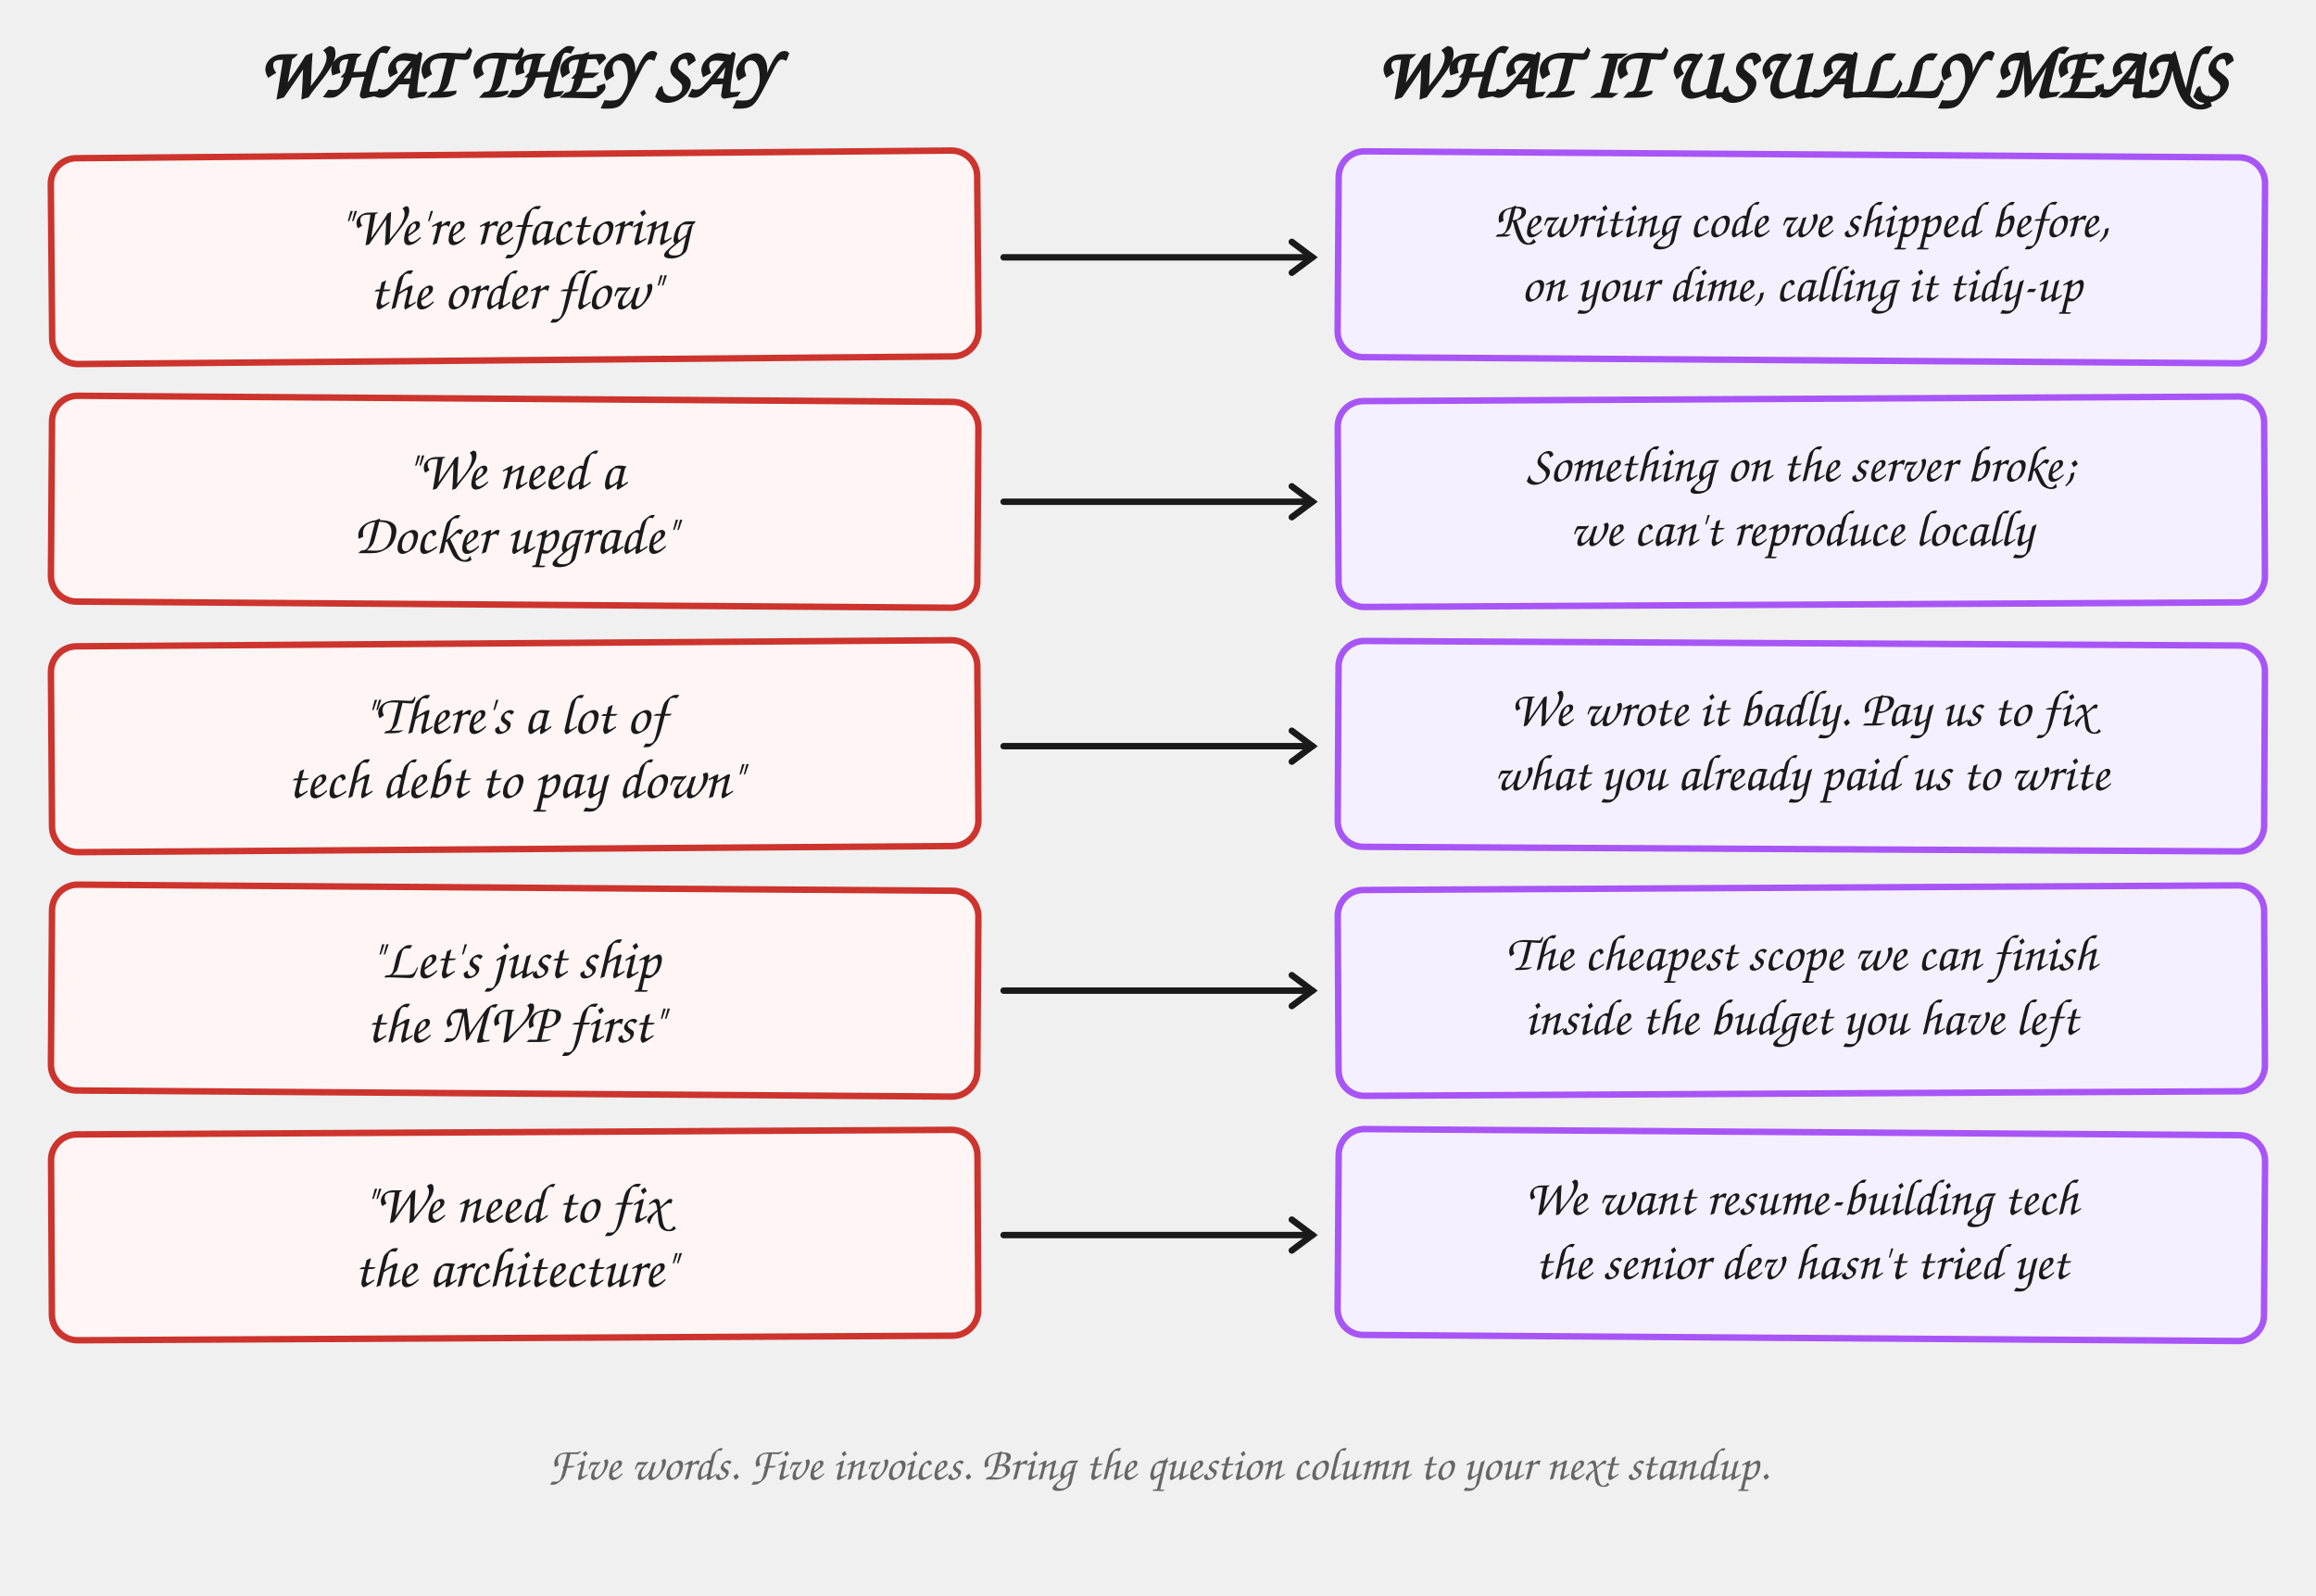
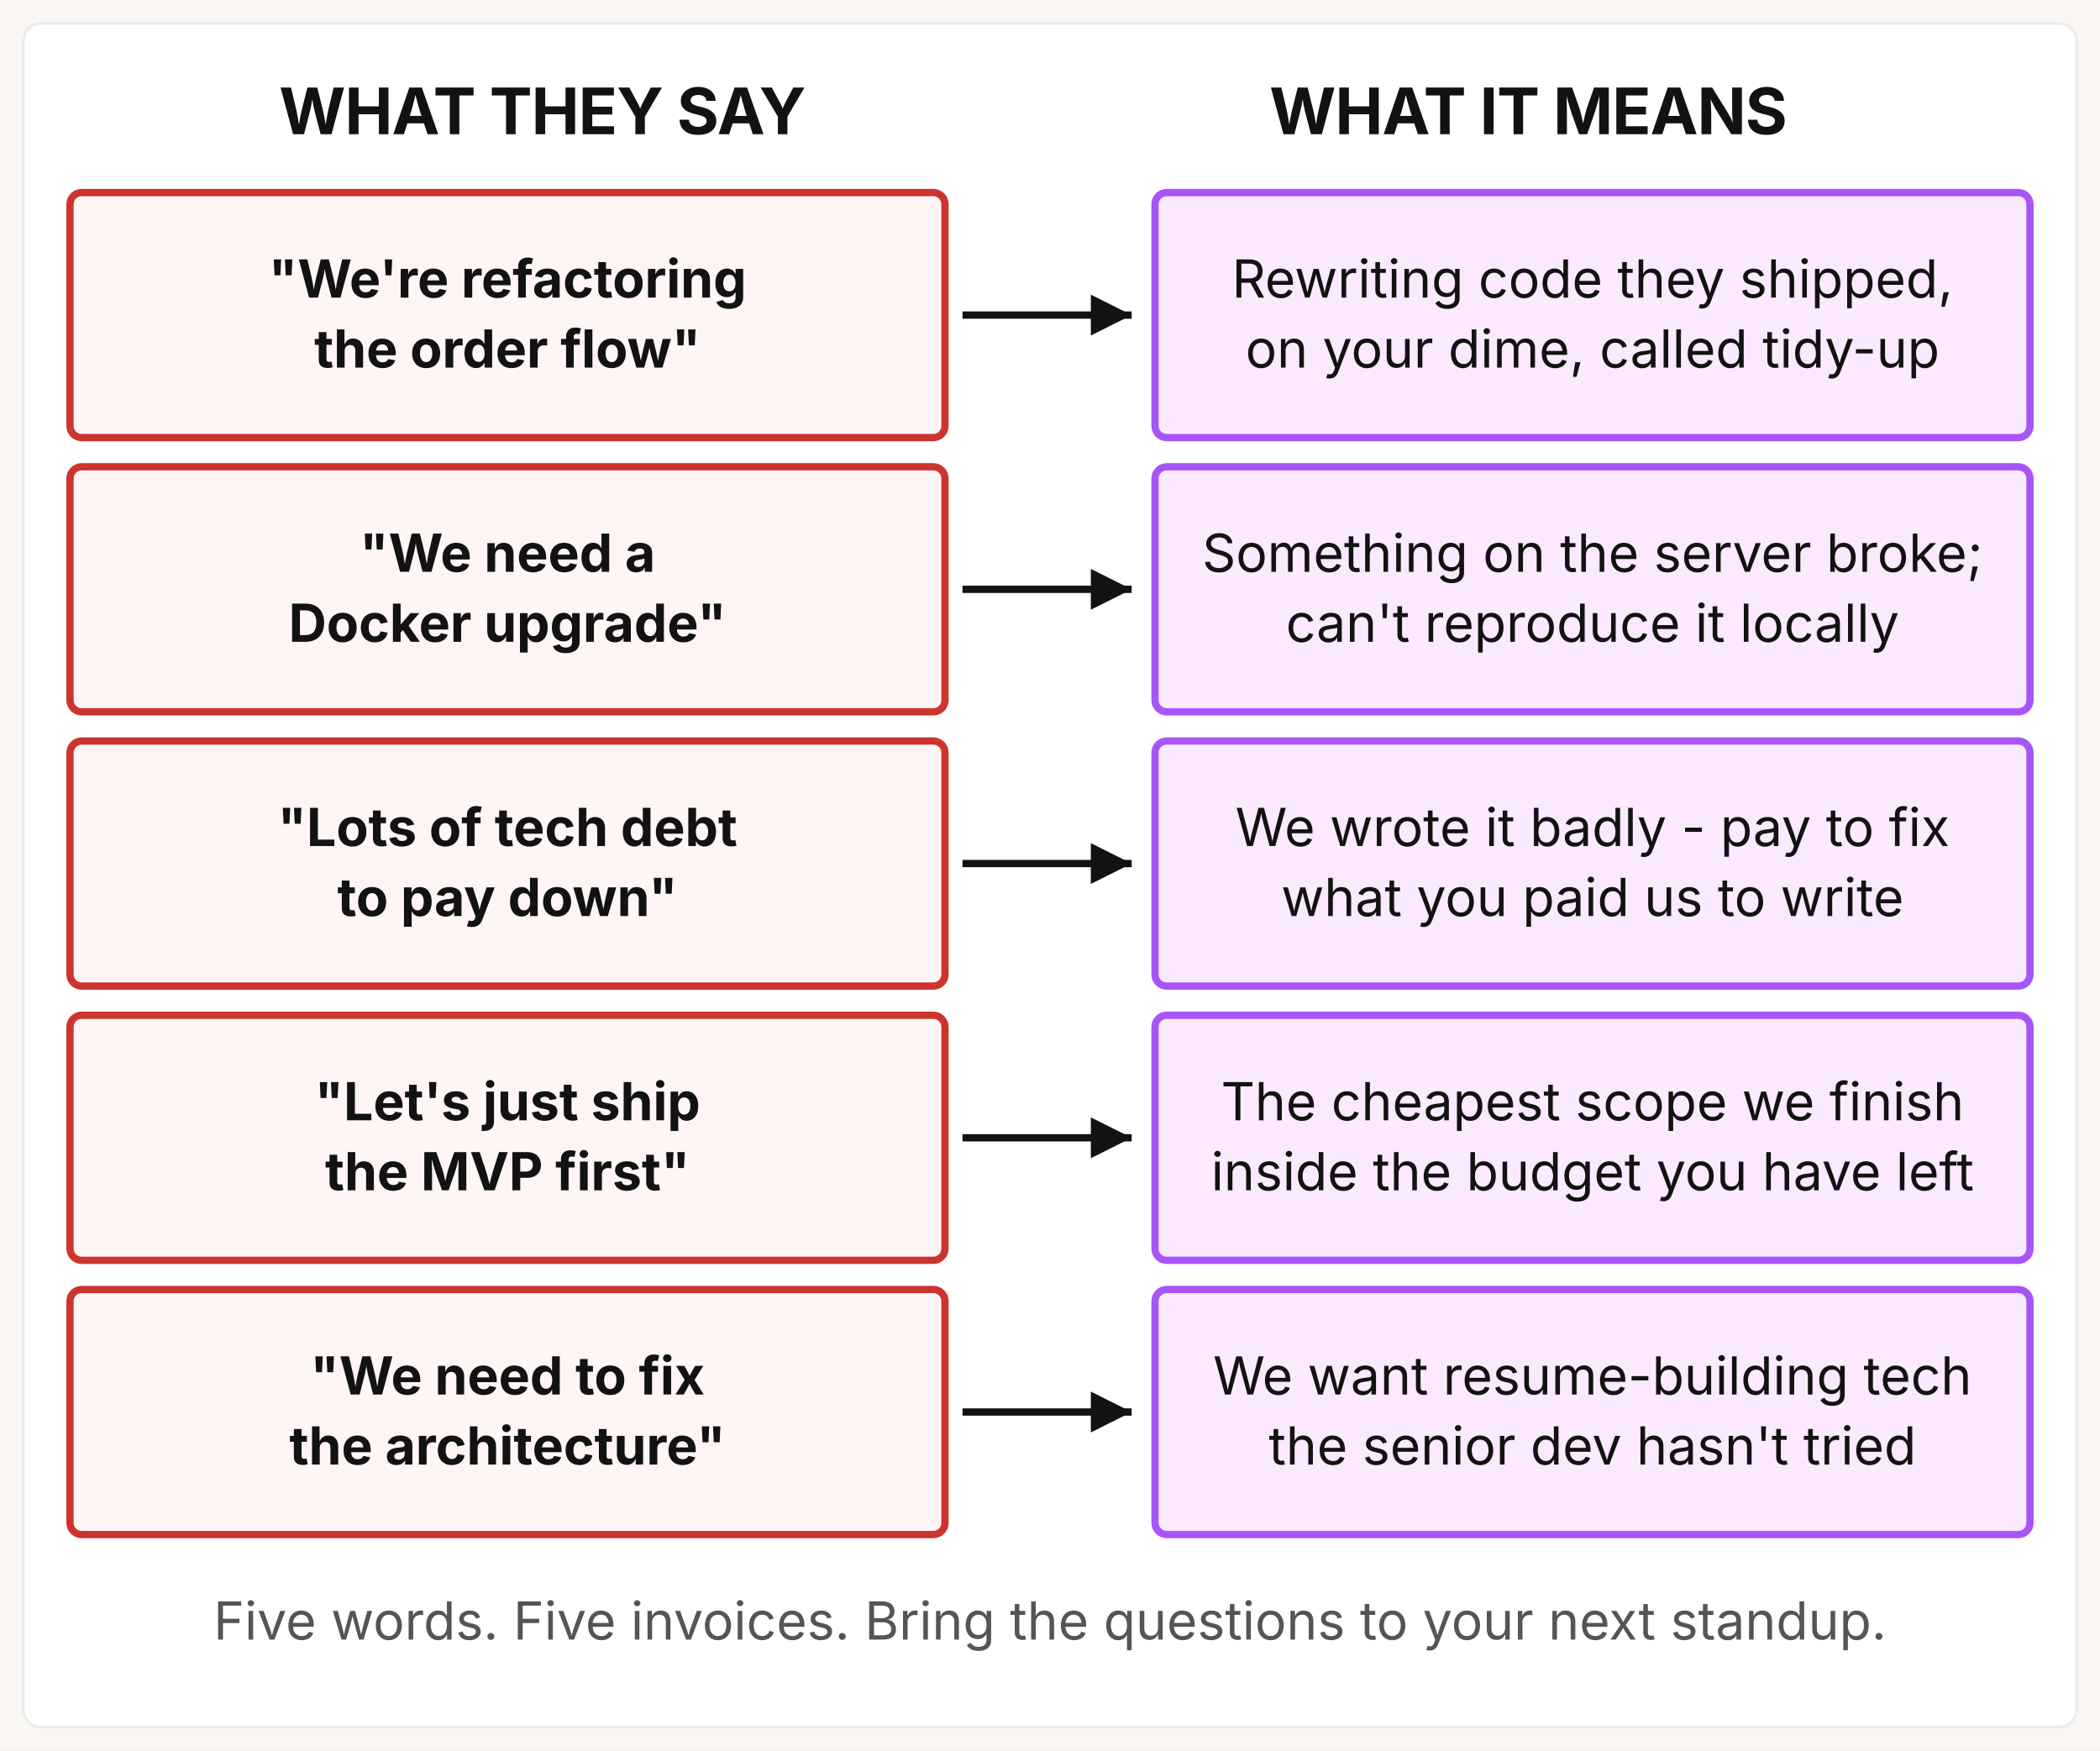
- <svg xmlns="http://www.w3.org/2000/svg" viewBox="0 0 900 620" role="img" aria-labelledby="jargon-title">
+ <svg xmlns="http://www.w3.org/2000/svg" viewBox="0 0 720 600" role="img" aria-labelledby="jargon-title jargon-desc">
  <defs>
    <style>
-       .title { font-family: "Caveat", "Patrick Hand", "Comic Sans MS", cursive; font-size: 28px; fill: #1a1a1a; font-weight: 700; }
-       .term  { font-family: "Caveat", "Patrick Hand", "Comic Sans MS", cursive; font-size: 22px; fill: #1a1a1a; }
-       .mean  { font-family: "Caveat", "Patrick Hand", "Comic Sans MS", cursive; font-size: 20px; fill: #1a1a1a; }
-       .small { font-family: "Caveat", "Patrick Hand", "Comic Sans MS", cursive; font-size: 18px; fill: #1a1a1a; }
-       .box-l { fill: #fff5f5; stroke: #cc342d; stroke-width: 2.5; stroke-linejoin: round; stroke-linecap: round; }
-       .box-r { fill: #f5f0ff; stroke: #a855f7; stroke-width: 2.5; stroke-linejoin: round; stroke-linecap: round; }
-       .arrow { stroke: #1a1a1a; stroke-width: 2.5; stroke-linecap: round; fill: none; }
-       .caption { font-family: "Caveat", "Patrick Hand", "Comic Sans MS", cursive; font-size: 18px; fill: #666; font-style: italic; }
+       .gk    { font-family: "Space Grotesk", "Inter", system-ui, sans-serif; }
+       .sys   { font-family: system-ui, -apple-system, "Segoe UI", sans-serif; }
+       .title { font-size: 22px; font-weight: 700; fill: #121212; letter-spacing: -0.3px; }
+       .term  { font-size: 18px; font-weight: 700; fill: #121212; }
+       .mean  { font-size: 18px; font-weight: 400; fill: #121212; }
+       .cap   { font-size: 18px; font-weight: 400; fill: #555555; }
    </style>
+     <marker id="jah" viewBox="0 0 10 10" refX="8" refY="5" markerWidth="7" markerHeight="7" orient="auto-start-reverse">
+       <path d="M 0 1 L 8 5 L 0 9 z" fill="#121212" />
+     </marker>
  </defs>
-   <text x="200" y="38" class="title" text-anchor="middle">WHAT THEY SAY</text>
-   <text x="700" y="38" class="title" text-anchor="middle">WHAT IT USUALLY MEANS</text>
-   <rect x="20" y="60" width="360" height="80" rx="10" class="box-l" transform="rotate(-0.5 200 100)" />
-   <text x="200" y="95" class="term" text-anchor="middle">"We're refactoring</text>
-   <text x="200" y="120" class="term" text-anchor="middle">the order flow"</text>
-   <path class="arrow" d="M 390 100 L 510 100" />
-   <path class="arrow" d="M 502 94 L 510 100 L 502 106" />
-   <rect x="520" y="60" width="360" height="80" rx="10" class="box-r" transform="rotate(0.4 700 100)" />
-   <text x="700" y="92" class="mean" text-anchor="middle">Rewriting code we shipped before,</text>
-   <text x="700" y="117" class="mean" text-anchor="middle">on your dime, calling it tidy-up</text>
-   <rect x="20" y="155" width="360" height="80" rx="10" class="box-l" transform="rotate(0.4 200 195)" />
-   <text x="200" y="190" class="term" text-anchor="middle">"We need a</text>
-   <text x="200" y="215" class="term" text-anchor="middle">Docker upgrade"</text>
-   <path class="arrow" d="M 390 195 L 510 195" />
-   <path class="arrow" d="M 502 189 L 510 195 L 502 201" />
-   <rect x="520" y="155" width="360" height="80" rx="10" class="box-r" transform="rotate(-0.3 700 195)" />
-   <text x="700" y="187" class="mean" text-anchor="middle">Something on the server broke;</text>
-   <text x="700" y="212" class="mean" text-anchor="middle">we can't reproduce locally</text>
-   <rect x="20" y="250" width="360" height="80" rx="10" class="box-l" transform="rotate(-0.4 200 290)" />
-   <text x="200" y="285" class="term" text-anchor="middle">"There's a lot of</text>
-   <text x="200" y="310" class="term" text-anchor="middle">tech debt to pay down"</text>
-   <path class="arrow" d="M 390 290 L 510 290" />
-   <path class="arrow" d="M 502 284 L 510 290 L 502 296" />
-   <rect x="520" y="250" width="360" height="80" rx="10" class="box-r" transform="rotate(0.3 700 290)" />
-   <text x="700" y="282" class="mean" text-anchor="middle">We wrote it badly. Pay us to fix</text>
-   <text x="700" y="307" class="mean" text-anchor="middle">what you already paid us to write</text>
-   <rect x="20" y="345" width="360" height="80" rx="10" class="box-l" transform="rotate(0.4 200 385)" />
-   <text x="200" y="380" class="term" text-anchor="middle">"Let's just ship</text>
-   <text x="200" y="405" class="term" text-anchor="middle">the MVP first"</text>
-   <path class="arrow" d="M 390 385 L 510 385" />
-   <path class="arrow" d="M 502 379 L 510 385 L 502 391" />
-   <rect x="520" y="345" width="360" height="80" rx="10" class="box-r" transform="rotate(-0.3 700 385)" />
-   <text x="700" y="377" class="mean" text-anchor="middle">The cheapest scope we can finish</text>
-   <text x="700" y="402" class="mean" text-anchor="middle">inside the budget you have left</text>
-   <rect x="20" y="440" width="360" height="80" rx="10" class="box-l" transform="rotate(-0.3 200 480)" />
-   <text x="200" y="475" class="term" text-anchor="middle">"We need to fix</text>
-   <text x="200" y="500" class="term" text-anchor="middle">the architecture"</text>
-   <path class="arrow" d="M 390 480 L 510 480" />
-   <path class="arrow" d="M 502 474 L 510 480 L 502 486" />
-   <rect x="520" y="440" width="360" height="80" rx="10" class="box-r" transform="rotate(0.4 700 480)" />
-   <text x="700" y="472" class="mean" text-anchor="middle">We want resume-building tech</text>
-   <text x="700" y="497" class="mean" text-anchor="middle">the senior dev hasn't tried yet</text>
-   <text x="450" y="575" class="caption" text-anchor="middle">Five words. Five invoices. Bring the question column to your next standup.</text>
+   <rect width="720" height="600" fill="#faf7f2" />
+   <rect x="8" y="8" width="704" height="584" rx="6" fill="#ffffff" stroke="#ececec" stroke-width="1" />
+   <text x="186" y="46" text-anchor="middle" class="gk title">WHAT THEY SAY</text>
+   <text x="524" y="46" text-anchor="middle" class="gk title">WHAT IT MEANS</text>
+   <rect x="24" y="66" width="300" height="84" rx="4" fill="#fff5f5" stroke="#cc342d" stroke-width="2.5" />
+   <text x="174" y="102" text-anchor="middle" class="gk term">"We're refactoring</text>
+   <text x="174" y="126" text-anchor="middle" class="gk term">the order flow"</text>
+   <path d="M 330 108 L 388 108" stroke="#121212" stroke-width="2.5" fill="none" marker-end="url(#jah)" />
+   <rect x="396" y="66" width="300" height="84" rx="4" fill="#fbe9ff" stroke="#a855f7" stroke-width="2.5" />
+   <text x="546" y="102" text-anchor="middle" class="sys mean">Rewriting code they shipped,</text>
+   <text x="546" y="126" text-anchor="middle" class="sys mean">on your dime, called tidy-up</text>
+   <rect x="24" y="160" width="300" height="84" rx="4" fill="#fff5f5" stroke="#cc342d" stroke-width="2.5" />
+   <text x="174" y="196" text-anchor="middle" class="gk term">"We need a</text>
+   <text x="174" y="220" text-anchor="middle" class="gk term">Docker upgrade"</text>
+   <path d="M 330 202 L 388 202" stroke="#121212" stroke-width="2.5" fill="none" marker-end="url(#jah)" />
+   <rect x="396" y="160" width="300" height="84" rx="4" fill="#fbe9ff" stroke="#a855f7" stroke-width="2.5" />
+   <text x="546" y="196" text-anchor="middle" class="sys mean">Something on the server broke;</text>
+   <text x="546" y="220" text-anchor="middle" class="sys mean">can't reproduce it locally</text>
+   <rect x="24" y="254" width="300" height="84" rx="4" fill="#fff5f5" stroke="#cc342d" stroke-width="2.5" />
+   <text x="174" y="290" text-anchor="middle" class="gk term">"Lots of tech debt</text>
+   <text x="174" y="314" text-anchor="middle" class="gk term">to pay down"</text>
+   <path d="M 330 296 L 388 296" stroke="#121212" stroke-width="2.5" fill="none" marker-end="url(#jah)" />
+   <rect x="396" y="254" width="300" height="84" rx="4" fill="#fbe9ff" stroke="#a855f7" stroke-width="2.5" />
+   <text x="546" y="290" text-anchor="middle" class="sys mean">We wrote it badly - pay to fix</text>
+   <text x="546" y="314" text-anchor="middle" class="sys mean">what you paid us to write</text>
+   <rect x="24" y="348" width="300" height="84" rx="4" fill="#fff5f5" stroke="#cc342d" stroke-width="2.5" />
+   <text x="174" y="384" text-anchor="middle" class="gk term">"Let's just ship</text>
+   <text x="174" y="408" text-anchor="middle" class="gk term">the MVP first"</text>
+   <path d="M 330 390 L 388 390" stroke="#121212" stroke-width="2.5" fill="none" marker-end="url(#jah)" />
+   <rect x="396" y="348" width="300" height="84" rx="4" fill="#fbe9ff" stroke="#a855f7" stroke-width="2.5" />
+   <text x="546" y="384" text-anchor="middle" class="sys mean">The cheapest scope we finish</text>
+   <text x="546" y="408" text-anchor="middle" class="sys mean">inside the budget you have left</text>
+   <rect x="24" y="442" width="300" height="84" rx="4" fill="#fff5f5" stroke="#cc342d" stroke-width="2.5" />
+   <text x="174" y="478" text-anchor="middle" class="gk term">"We need to fix</text>
+   <text x="174" y="502" text-anchor="middle" class="gk term">the architecture"</text>
+   <path d="M 330 484 L 388 484" stroke="#121212" stroke-width="2.5" fill="none" marker-end="url(#jah)" />
+   <rect x="396" y="442" width="300" height="84" rx="4" fill="#fbe9ff" stroke="#a855f7" stroke-width="2.5" />
+   <text x="546" y="478" text-anchor="middle" class="sys mean">We want resume-building tech</text>
+   <text x="546" y="502" text-anchor="middle" class="sys mean">the senior dev hasn't tried</text>
+   <text x="360" y="562" text-anchor="middle" class="sys cap">Five words. Five invoices. Bring the questions to your next standup.</text>
</svg>
